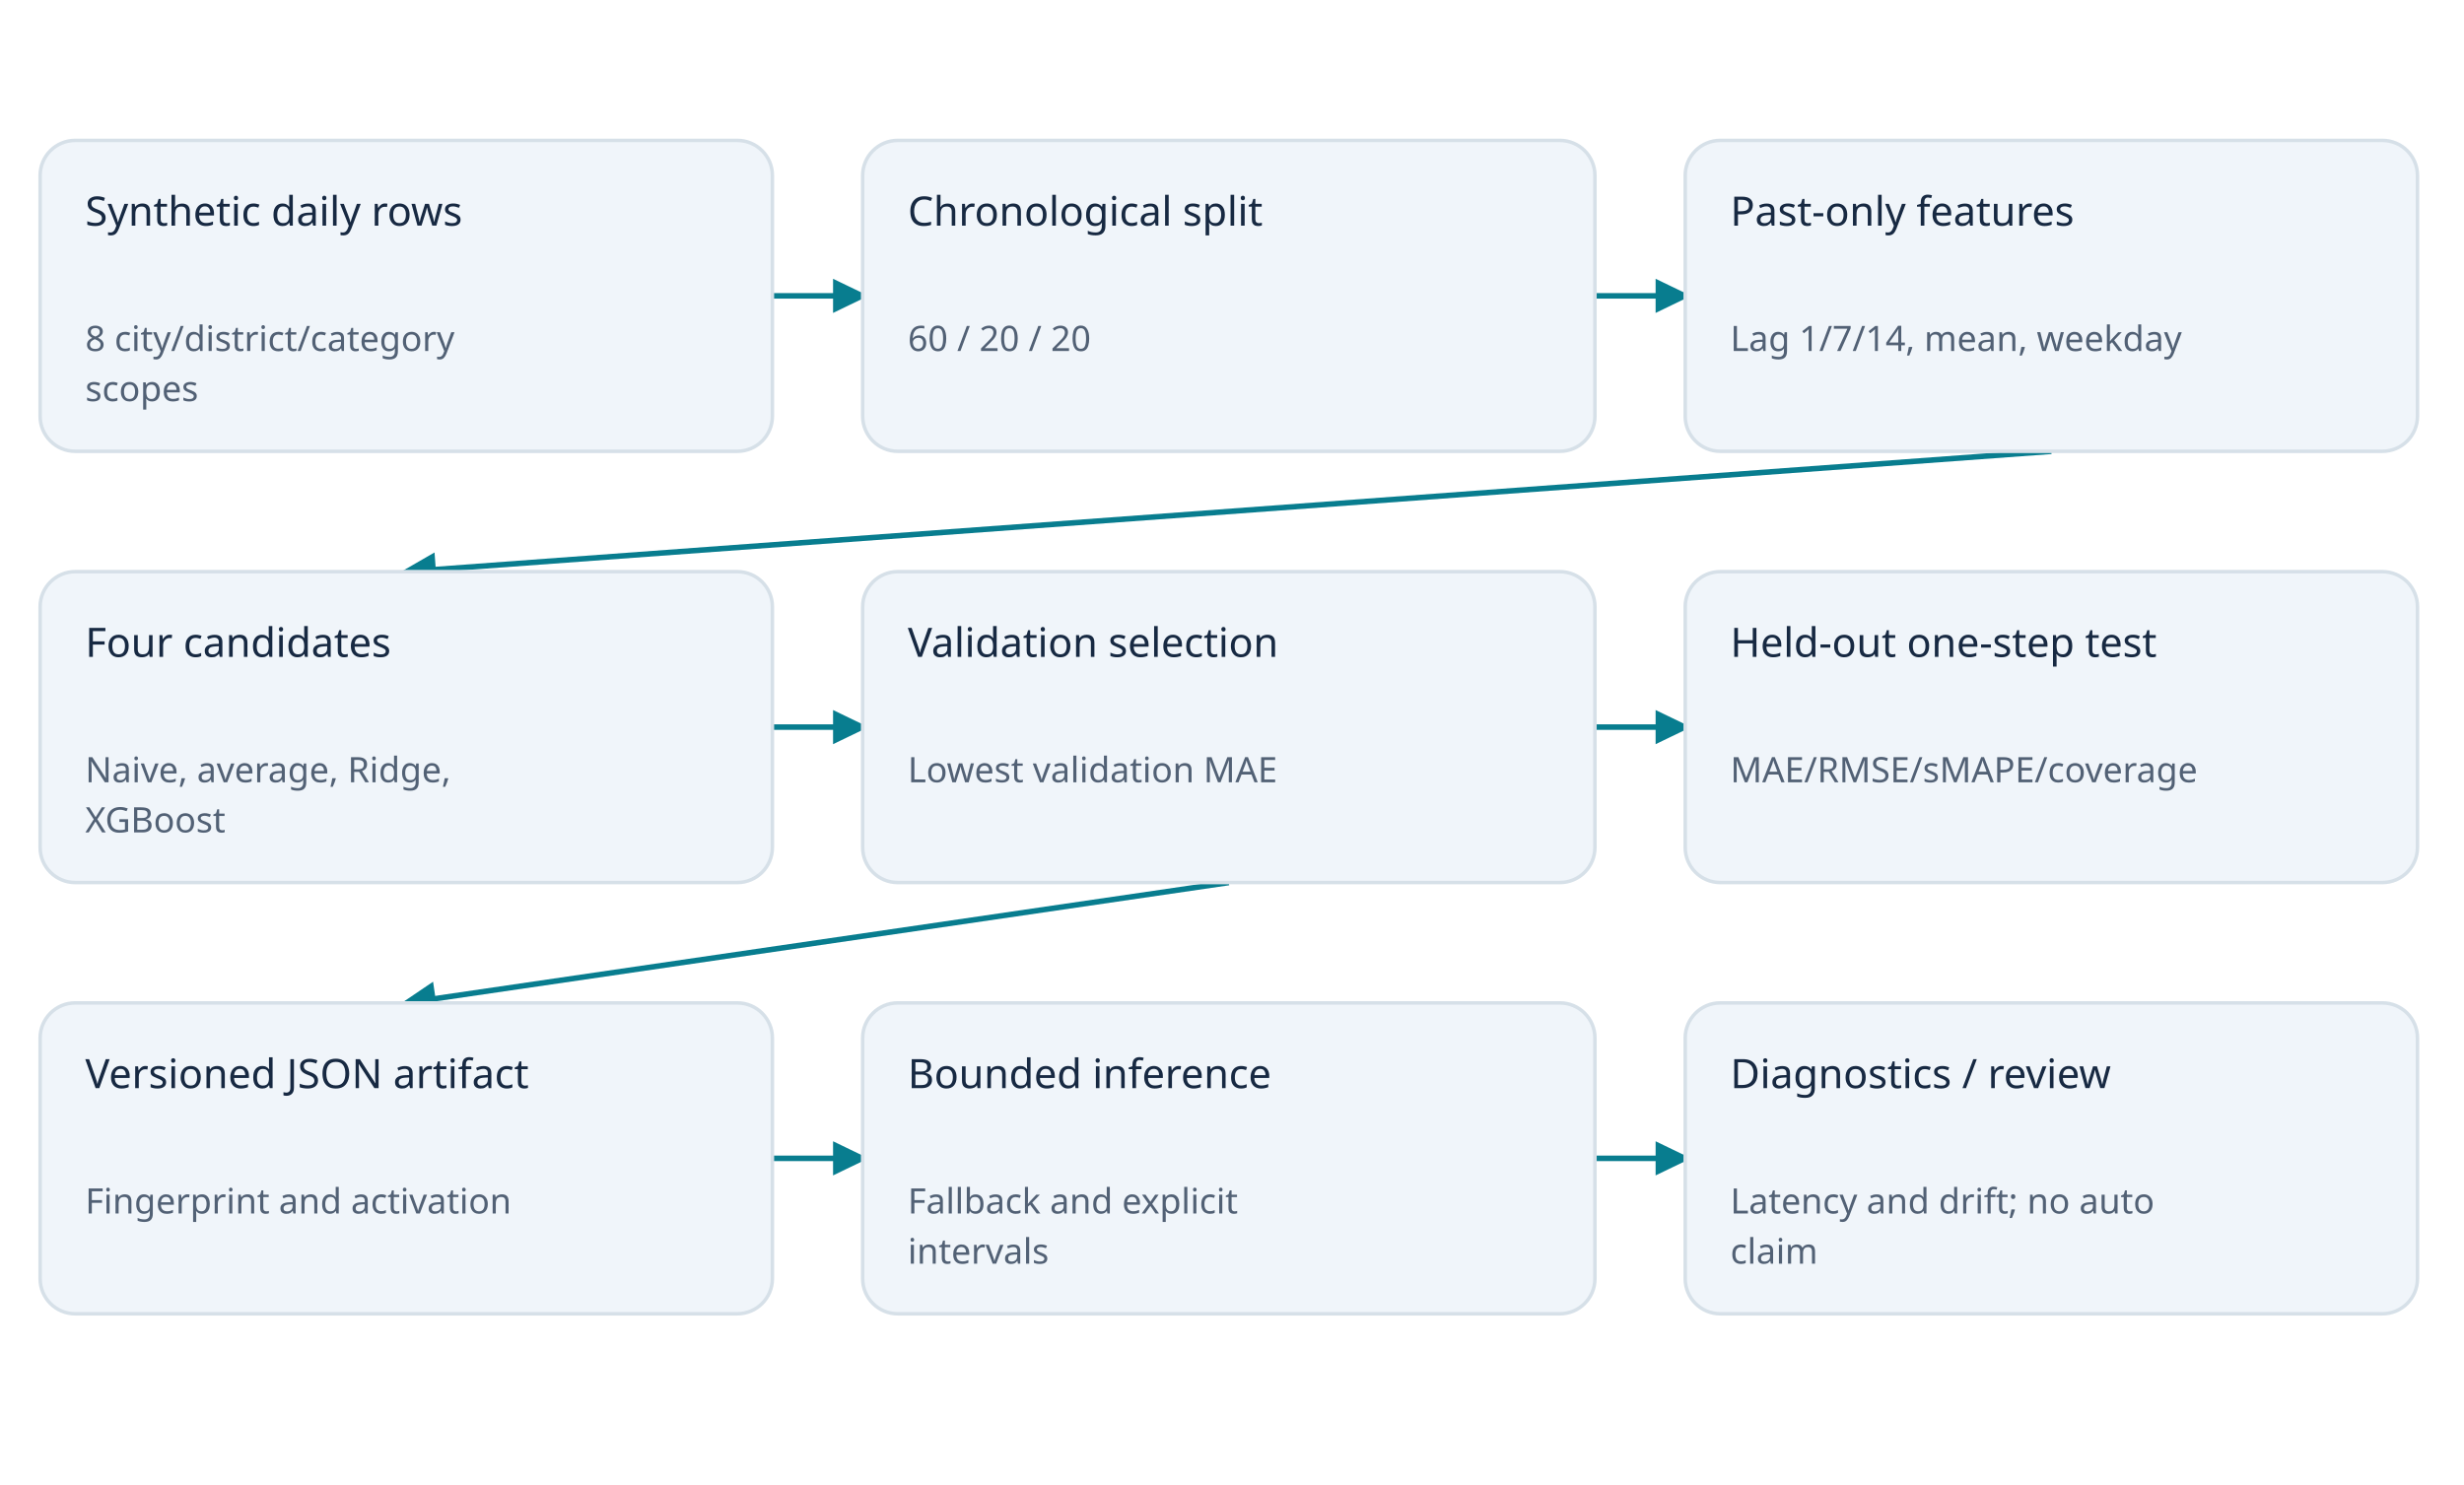
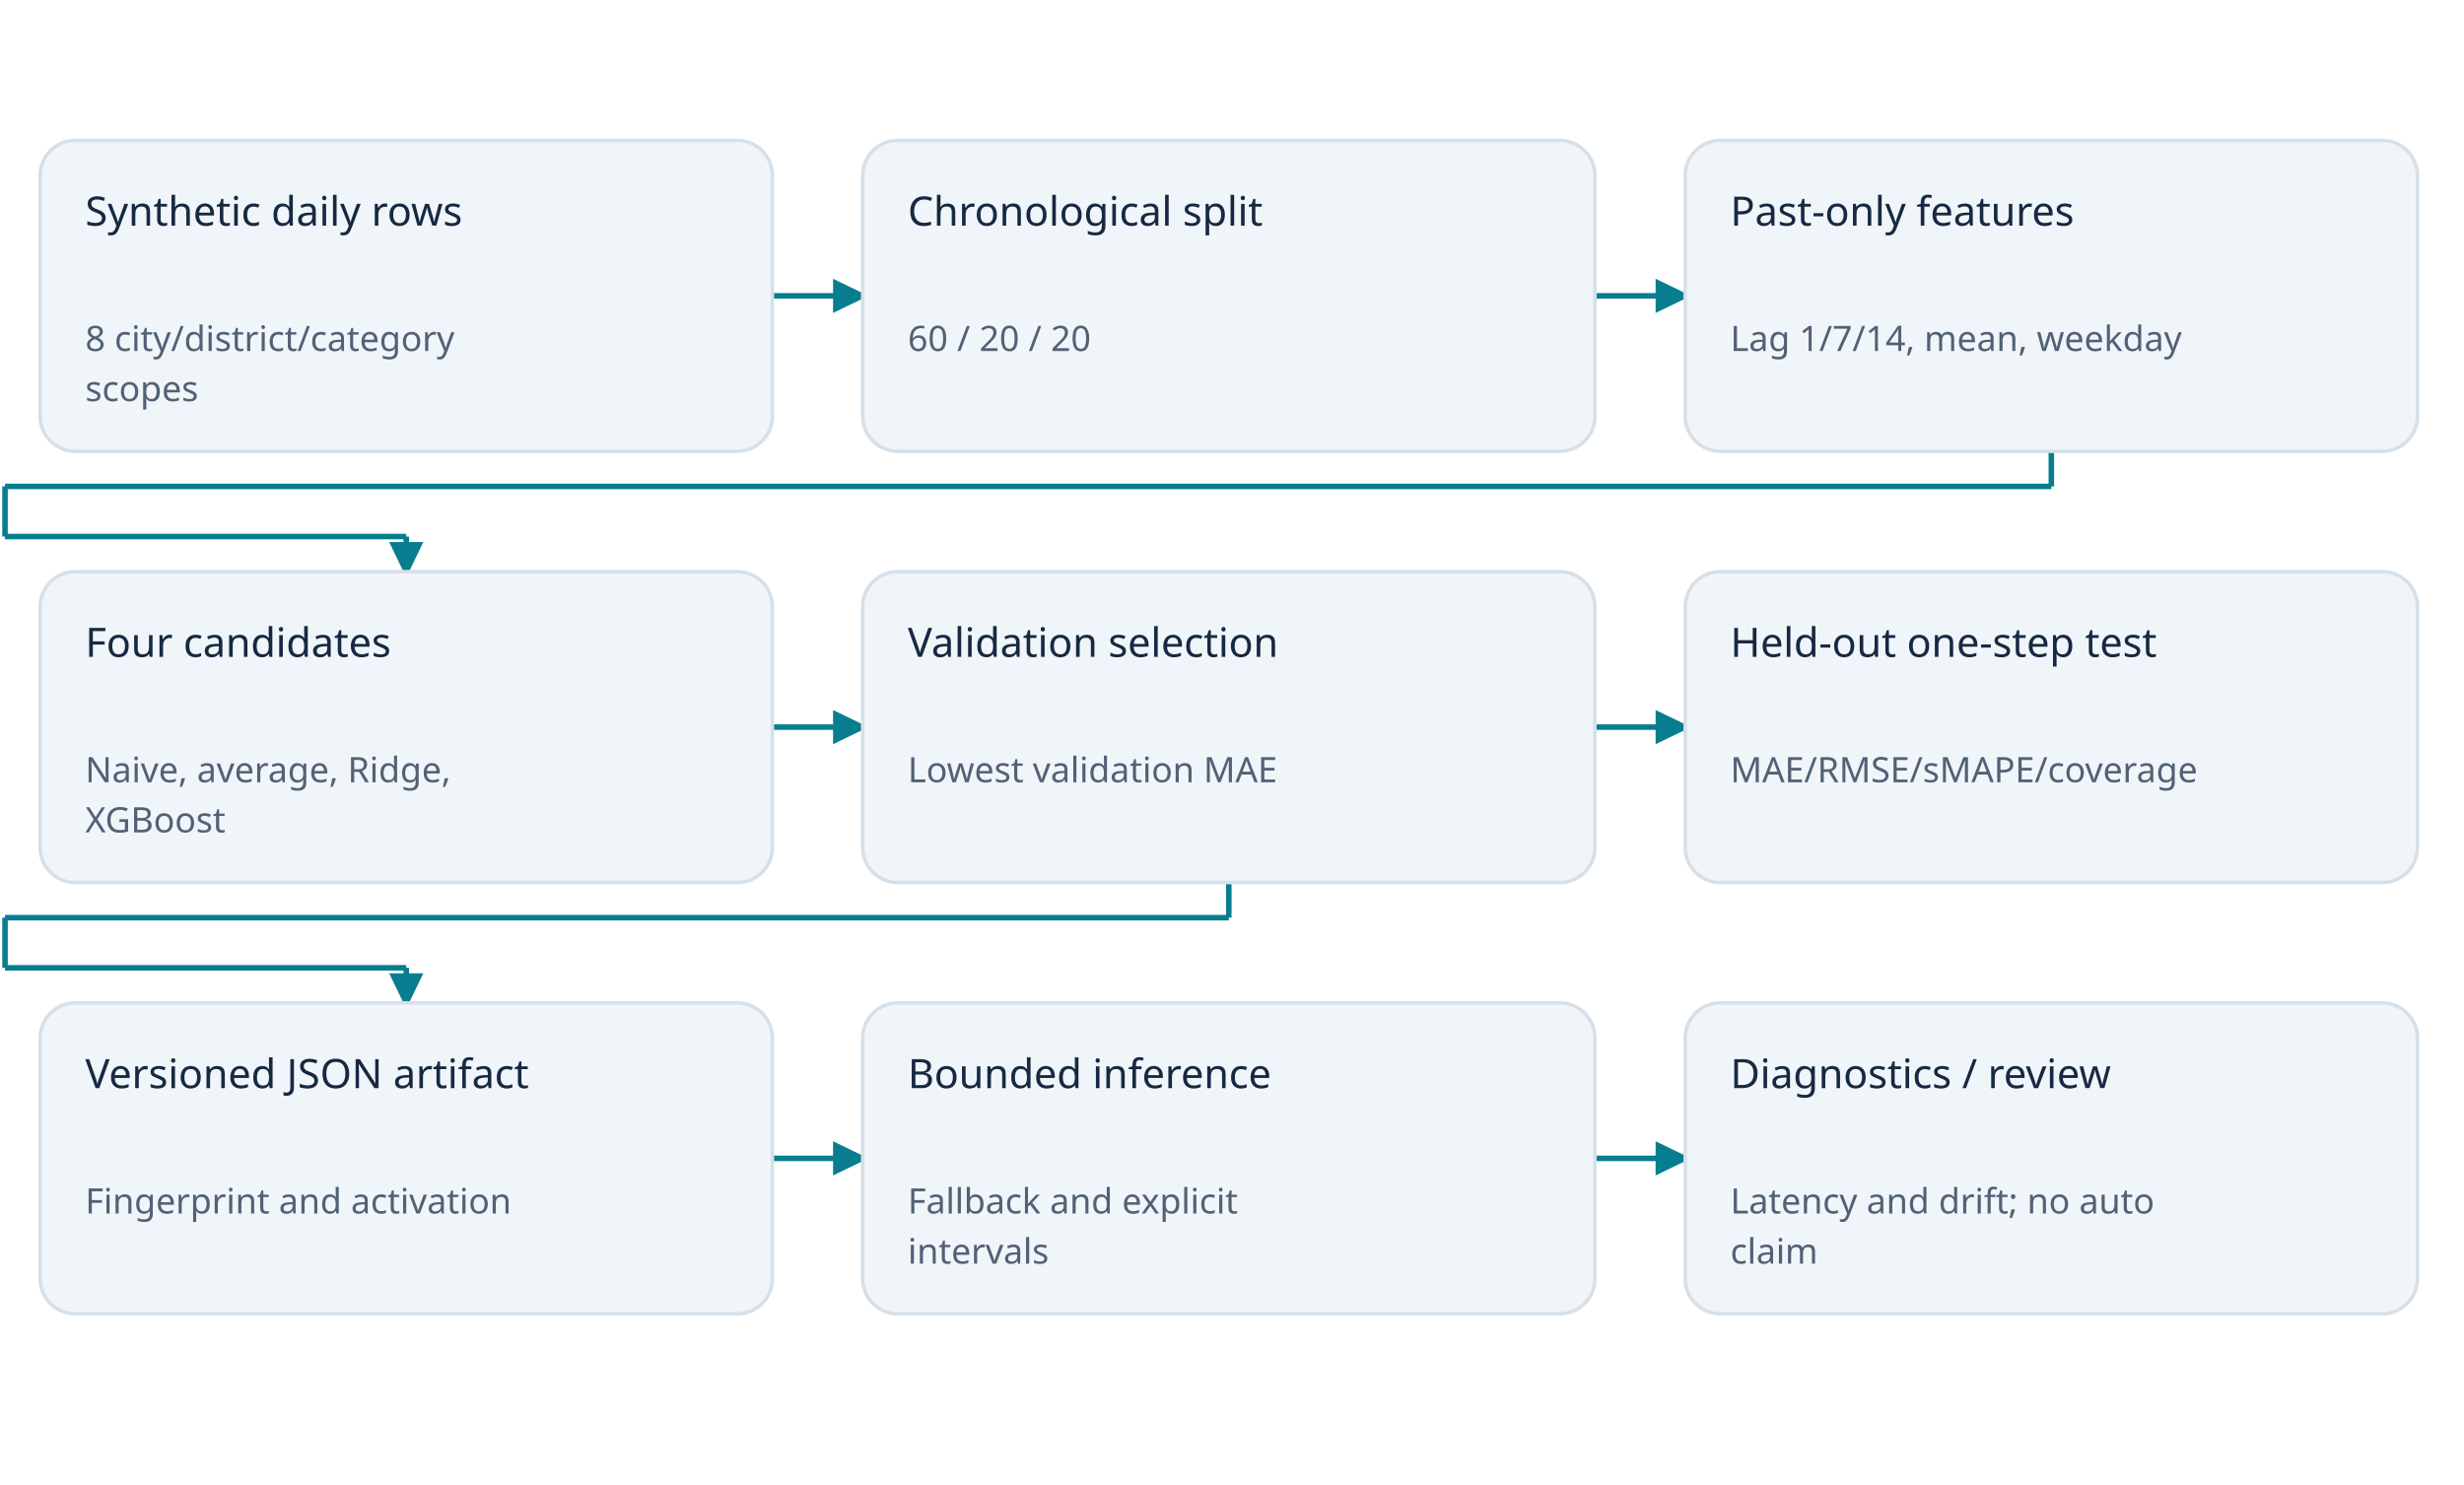
<svg xmlns="http://www.w3.org/2000/svg" width="491.276" height="296" preserveAspectRatio="xMinYMin meet" viewBox="0 0 491 296" version="1.0" fill-rule="evenodd">
  <clipPath id="clip">
    <rect x="0" y="0" width="491.276" height="296" />
  </clipPath>
  <g id="group" transform="scale(1,-1) translate(0,-296)" style="clip-path: url(#clip)">
    <g transform="">
      <path d="M 154,237 L 172,237 Z" style="stroke: rgb(3%,49%,56%); stroke-linecap: butt; stroke-width: 1.1;" />
      <polygon points="172 237, 166.597 239.61, 166.597 234.39" style="stroke: rgb(3%,49%,56%); stroke-linecap: butt; stroke-width: 1; fill: rgb(3%,49%,56%); fill-rule: evenodd;" />
      <path d="M 318,237 L 336,237 Z" style="stroke: rgb(3%,49%,56%); stroke-linecap: butt; stroke-width: 1.1;" />
      <polygon points="336 237, 330.597 239.61, 330.597 234.39" style="stroke: rgb(3%,49%,56%); stroke-linecap: butt; stroke-width: 1; fill: rgb(3%,49%,56%); fill-rule: evenodd;" />
-       <path d="M 409,206 L 81,182 Z" style="stroke: rgb(3%,49%,56%); stroke-linecap: butt; stroke-width: 1.1;" />
-       <polygon points="81 182, 86.579 179.791, 86.198 184.997" style="stroke: rgb(3%,49%,56%); stroke-linecap: butt; stroke-width: 1; fill: rgb(3%,49%,56%); fill-rule: evenodd;" />
+       <path d="M 409,206 L 409,199 Z" style="stroke: rgb(3%,49%,56%); stroke-linecap: butt; stroke-width: 1.1;" />
+       <path d="M 409,199 L 1,199 Z" style="stroke: rgb(3%,49%,56%); stroke-linecap: butt; stroke-width: 1.1;" />
+       <path d="M 1,199 L 1,189 Z" style="stroke: rgb(3%,49%,56%); stroke-linecap: butt; stroke-width: 1.1;" />
+       <path d="M 1,189 L 81,189 Z" style="stroke: rgb(3%,49%,56%); stroke-linecap: butt; stroke-width: 1.1;" />
+       <path d="M 81,189 L 81,182 Z" style="stroke: rgb(3%,49%,56%); stroke-linecap: butt; stroke-width: 1.1;" />
+       <polygon points="81 182, 83.61 187.403, 78.39 187.403" style="stroke: rgb(3%,49%,56%); stroke-linecap: butt; stroke-width: 1; fill: rgb(3%,49%,56%); fill-rule: evenodd;" />
      <path d="M 154,151 L 172,151 Z" style="stroke: rgb(3%,49%,56%); stroke-linecap: butt; stroke-width: 1.1;" />
      <polygon points="172 151, 166.597 153.61, 166.597 148.39" style="stroke: rgb(3%,49%,56%); stroke-linecap: butt; stroke-width: 1; fill: rgb(3%,49%,56%); fill-rule: evenodd;" />
      <path d="M 318,151 L 336,151 Z" style="stroke: rgb(3%,49%,56%); stroke-linecap: butt; stroke-width: 1.1;" />
      <polygon points="336 151, 330.597 153.61, 330.597 148.39" style="stroke: rgb(3%,49%,56%); stroke-linecap: butt; stroke-width: 1; fill: rgb(3%,49%,56%); fill-rule: evenodd;" />
-       <path d="M 245,120 L 81,96 Z" style="stroke: rgb(3%,49%,56%); stroke-linecap: butt; stroke-width: 1.1;" />
-       <polygon points="81 96, 86.724 94.2, 85.968 99.365" style="stroke: rgb(3%,49%,56%); stroke-linecap: butt; stroke-width: 1; fill: rgb(3%,49%,56%); fill-rule: evenodd;" />
+       <path d="M 245,120 L 245,113 Z" style="stroke: rgb(3%,49%,56%); stroke-linecap: butt; stroke-width: 1.1;" />
+       <path d="M 245,113 L 1,113 Z" style="stroke: rgb(3%,49%,56%); stroke-linecap: butt; stroke-width: 1.1;" />
+       <path d="M 1,113 L 1,103 Z" style="stroke: rgb(3%,49%,56%); stroke-linecap: butt; stroke-width: 1.1;" />
+       <path d="M 1,103 L 81,103 Z" style="stroke: rgb(3%,49%,56%); stroke-linecap: butt; stroke-width: 1.1;" />
+       <path d="M 81,103 L 81,96 Z" style="stroke: rgb(3%,49%,56%); stroke-linecap: butt; stroke-width: 1.1;" />
+       <polygon points="81 96, 83.61 101.403, 78.39 101.403" style="stroke: rgb(3%,49%,56%); stroke-linecap: butt; stroke-width: 1; fill: rgb(3%,49%,56%); fill-rule: evenodd;" />
      <path d="M 154,65 L 172,65 Z" style="stroke: rgb(3%,49%,56%); stroke-linecap: butt; stroke-width: 1.1;" />
      <polygon points="172 65, 166.597 67.61, 166.597 62.39" style="stroke: rgb(3%,49%,56%); stroke-linecap: butt; stroke-width: 1; fill: rgb(3%,49%,56%); fill-rule: evenodd;" />
      <path d="M 318,65 L 336,65 Z" style="stroke: rgb(3%,49%,56%); stroke-linecap: butt; stroke-width: 1.1;" />
      <polygon points="336 65, 330.597 67.61, 330.597 62.39" style="stroke: rgb(3%,49%,56%); stroke-linecap: butt; stroke-width: 1; fill: rgb(3%,49%,56%); fill-rule: evenodd;" />
      <rect x="8" y="206" width="146" height="62" rx="7" ry="7" style="stroke: rgb(84%,88%,91%); stroke-linecap: butt; stroke-width: 0.7; fill: rgb(94%,96%,98%); fill-rule: evenodd;" />
      <text x="17" y="251" style="font-family: VeraBold; font-size: 8.1px;fill: rgb(9%,16%,26%); stroke:none;" transform="translate(0,502) scale(1,-1)">Synthetic daily rows</text>
      <text x="17" y="226" style="font-family: Vera; font-size: 7px;fill: rgb(32%,38%,46%); stroke:none;" transform="translate(0,452) scale(1,-1)">8 city/district/category</text>
      <text x="17" y="216" style="font-family: Vera; font-size: 7px;fill: rgb(32%,38%,46%); stroke:none;" transform="translate(0,432) scale(1,-1)">scopes</text>
      <rect x="172" y="206" width="146" height="62" rx="7" ry="7" style="stroke: rgb(84%,88%,91%); stroke-linecap: butt; stroke-width: 0.7; fill: rgb(94%,96%,98%); fill-rule: evenodd;" />
      <text x="181" y="251" style="font-family: VeraBold; font-size: 8.1px;fill: rgb(9%,16%,26%); stroke:none;" transform="translate(0,502) scale(1,-1)">Chronological split</text>
      <text x="181" y="226" style="font-family: Vera; font-size: 7px;fill: rgb(32%,38%,46%); stroke:none;" transform="translate(0,452) scale(1,-1)">60 / 20 / 20</text>
      <rect x="336" y="206" width="146" height="62" rx="7" ry="7" style="stroke: rgb(84%,88%,91%); stroke-linecap: butt; stroke-width: 0.7; fill: rgb(94%,96%,98%); fill-rule: evenodd;" />
      <text x="345" y="251" style="font-family: VeraBold; font-size: 8.1px;fill: rgb(9%,16%,26%); stroke:none;" transform="translate(0,502) scale(1,-1)">Past-only features</text>
      <text x="345" y="226" style="font-family: Vera; font-size: 7px;fill: rgb(32%,38%,46%); stroke:none;" transform="translate(0,452) scale(1,-1)">Lag 1/7/14, mean, weekday</text>
      <rect x="8" y="120" width="146" height="62" rx="7" ry="7" style="stroke: rgb(84%,88%,91%); stroke-linecap: butt; stroke-width: 0.7; fill: rgb(94%,96%,98%); fill-rule: evenodd;" />
      <text x="17" y="165" style="font-family: VeraBold; font-size: 8.1px;fill: rgb(9%,16%,26%); stroke:none;" transform="translate(0,330) scale(1,-1)">Four candidates</text>
      <text x="17" y="140" style="font-family: Vera; font-size: 7px;fill: rgb(32%,38%,46%); stroke:none;" transform="translate(0,280) scale(1,-1)">Naive, average, Ridge,</text>
      <text x="17" y="130" style="font-family: Vera; font-size: 7px;fill: rgb(32%,38%,46%); stroke:none;" transform="translate(0,260) scale(1,-1)">XGBoost</text>
      <rect x="172" y="120" width="146" height="62" rx="7" ry="7" style="stroke: rgb(84%,88%,91%); stroke-linecap: butt; stroke-width: 0.7; fill: rgb(94%,96%,98%); fill-rule: evenodd;" />
      <text x="181" y="165" style="font-family: VeraBold; font-size: 8.1px;fill: rgb(9%,16%,26%); stroke:none;" transform="translate(0,330) scale(1,-1)">Validation selection</text>
      <text x="181" y="140" style="font-family: Vera; font-size: 7px;fill: rgb(32%,38%,46%); stroke:none;" transform="translate(0,280) scale(1,-1)">Lowest validation MAE</text>
      <rect x="336" y="120" width="146" height="62" rx="7" ry="7" style="stroke: rgb(84%,88%,91%); stroke-linecap: butt; stroke-width: 0.7; fill: rgb(94%,96%,98%); fill-rule: evenodd;" />
      <text x="345" y="165" style="font-family: VeraBold; font-size: 8.1px;fill: rgb(9%,16%,26%); stroke:none;" transform="translate(0,330) scale(1,-1)">Held-out one-step test</text>
      <text x="345" y="140" style="font-family: Vera; font-size: 7px;fill: rgb(32%,38%,46%); stroke:none;" transform="translate(0,280) scale(1,-1)">MAE/RMSE/sMAPE/coverage</text>
      <rect x="8" y="34" width="146" height="62" rx="7" ry="7" style="stroke: rgb(84%,88%,91%); stroke-linecap: butt; stroke-width: 0.7; fill: rgb(94%,96%,98%); fill-rule: evenodd;" />
      <text x="17" y="79" style="font-family: VeraBold; font-size: 8.1px;fill: rgb(9%,16%,26%); stroke:none;" transform="translate(0,158) scale(1,-1)">Versioned JSON artifact</text>
      <text x="17" y="54" style="font-family: Vera; font-size: 7px;fill: rgb(32%,38%,46%); stroke:none;" transform="translate(0,108) scale(1,-1)">Fingerprint and activation</text>
      <rect x="172" y="34" width="146" height="62" rx="7" ry="7" style="stroke: rgb(84%,88%,91%); stroke-linecap: butt; stroke-width: 0.7; fill: rgb(94%,96%,98%); fill-rule: evenodd;" />
      <text x="181" y="79" style="font-family: VeraBold; font-size: 8.1px;fill: rgb(9%,16%,26%); stroke:none;" transform="translate(0,158) scale(1,-1)">Bounded inference</text>
      <text x="181" y="54" style="font-family: Vera; font-size: 7px;fill: rgb(32%,38%,46%); stroke:none;" transform="translate(0,108) scale(1,-1)">Fallback and explicit</text>
      <text x="181" y="44" style="font-family: Vera; font-size: 7px;fill: rgb(32%,38%,46%); stroke:none;" transform="translate(0,88) scale(1,-1)">intervals</text>
      <rect x="336" y="34" width="146" height="62" rx="7" ry="7" style="stroke: rgb(84%,88%,91%); stroke-linecap: butt; stroke-width: 0.7; fill: rgb(94%,96%,98%); fill-rule: evenodd;" />
      <text x="345" y="79" style="font-family: VeraBold; font-size: 8.1px;fill: rgb(9%,16%,26%); stroke:none;" transform="translate(0,158) scale(1,-1)">Diagnostics / review</text>
      <text x="345" y="54" style="font-family: Vera; font-size: 7px;fill: rgb(32%,38%,46%); stroke:none;" transform="translate(0,108) scale(1,-1)">Latency and drift; no auto</text>
      <text x="345" y="44" style="font-family: Vera; font-size: 7px;fill: rgb(32%,38%,46%); stroke:none;" transform="translate(0,88) scale(1,-1)">claim</text>
    </g>
  </g>
</svg>
